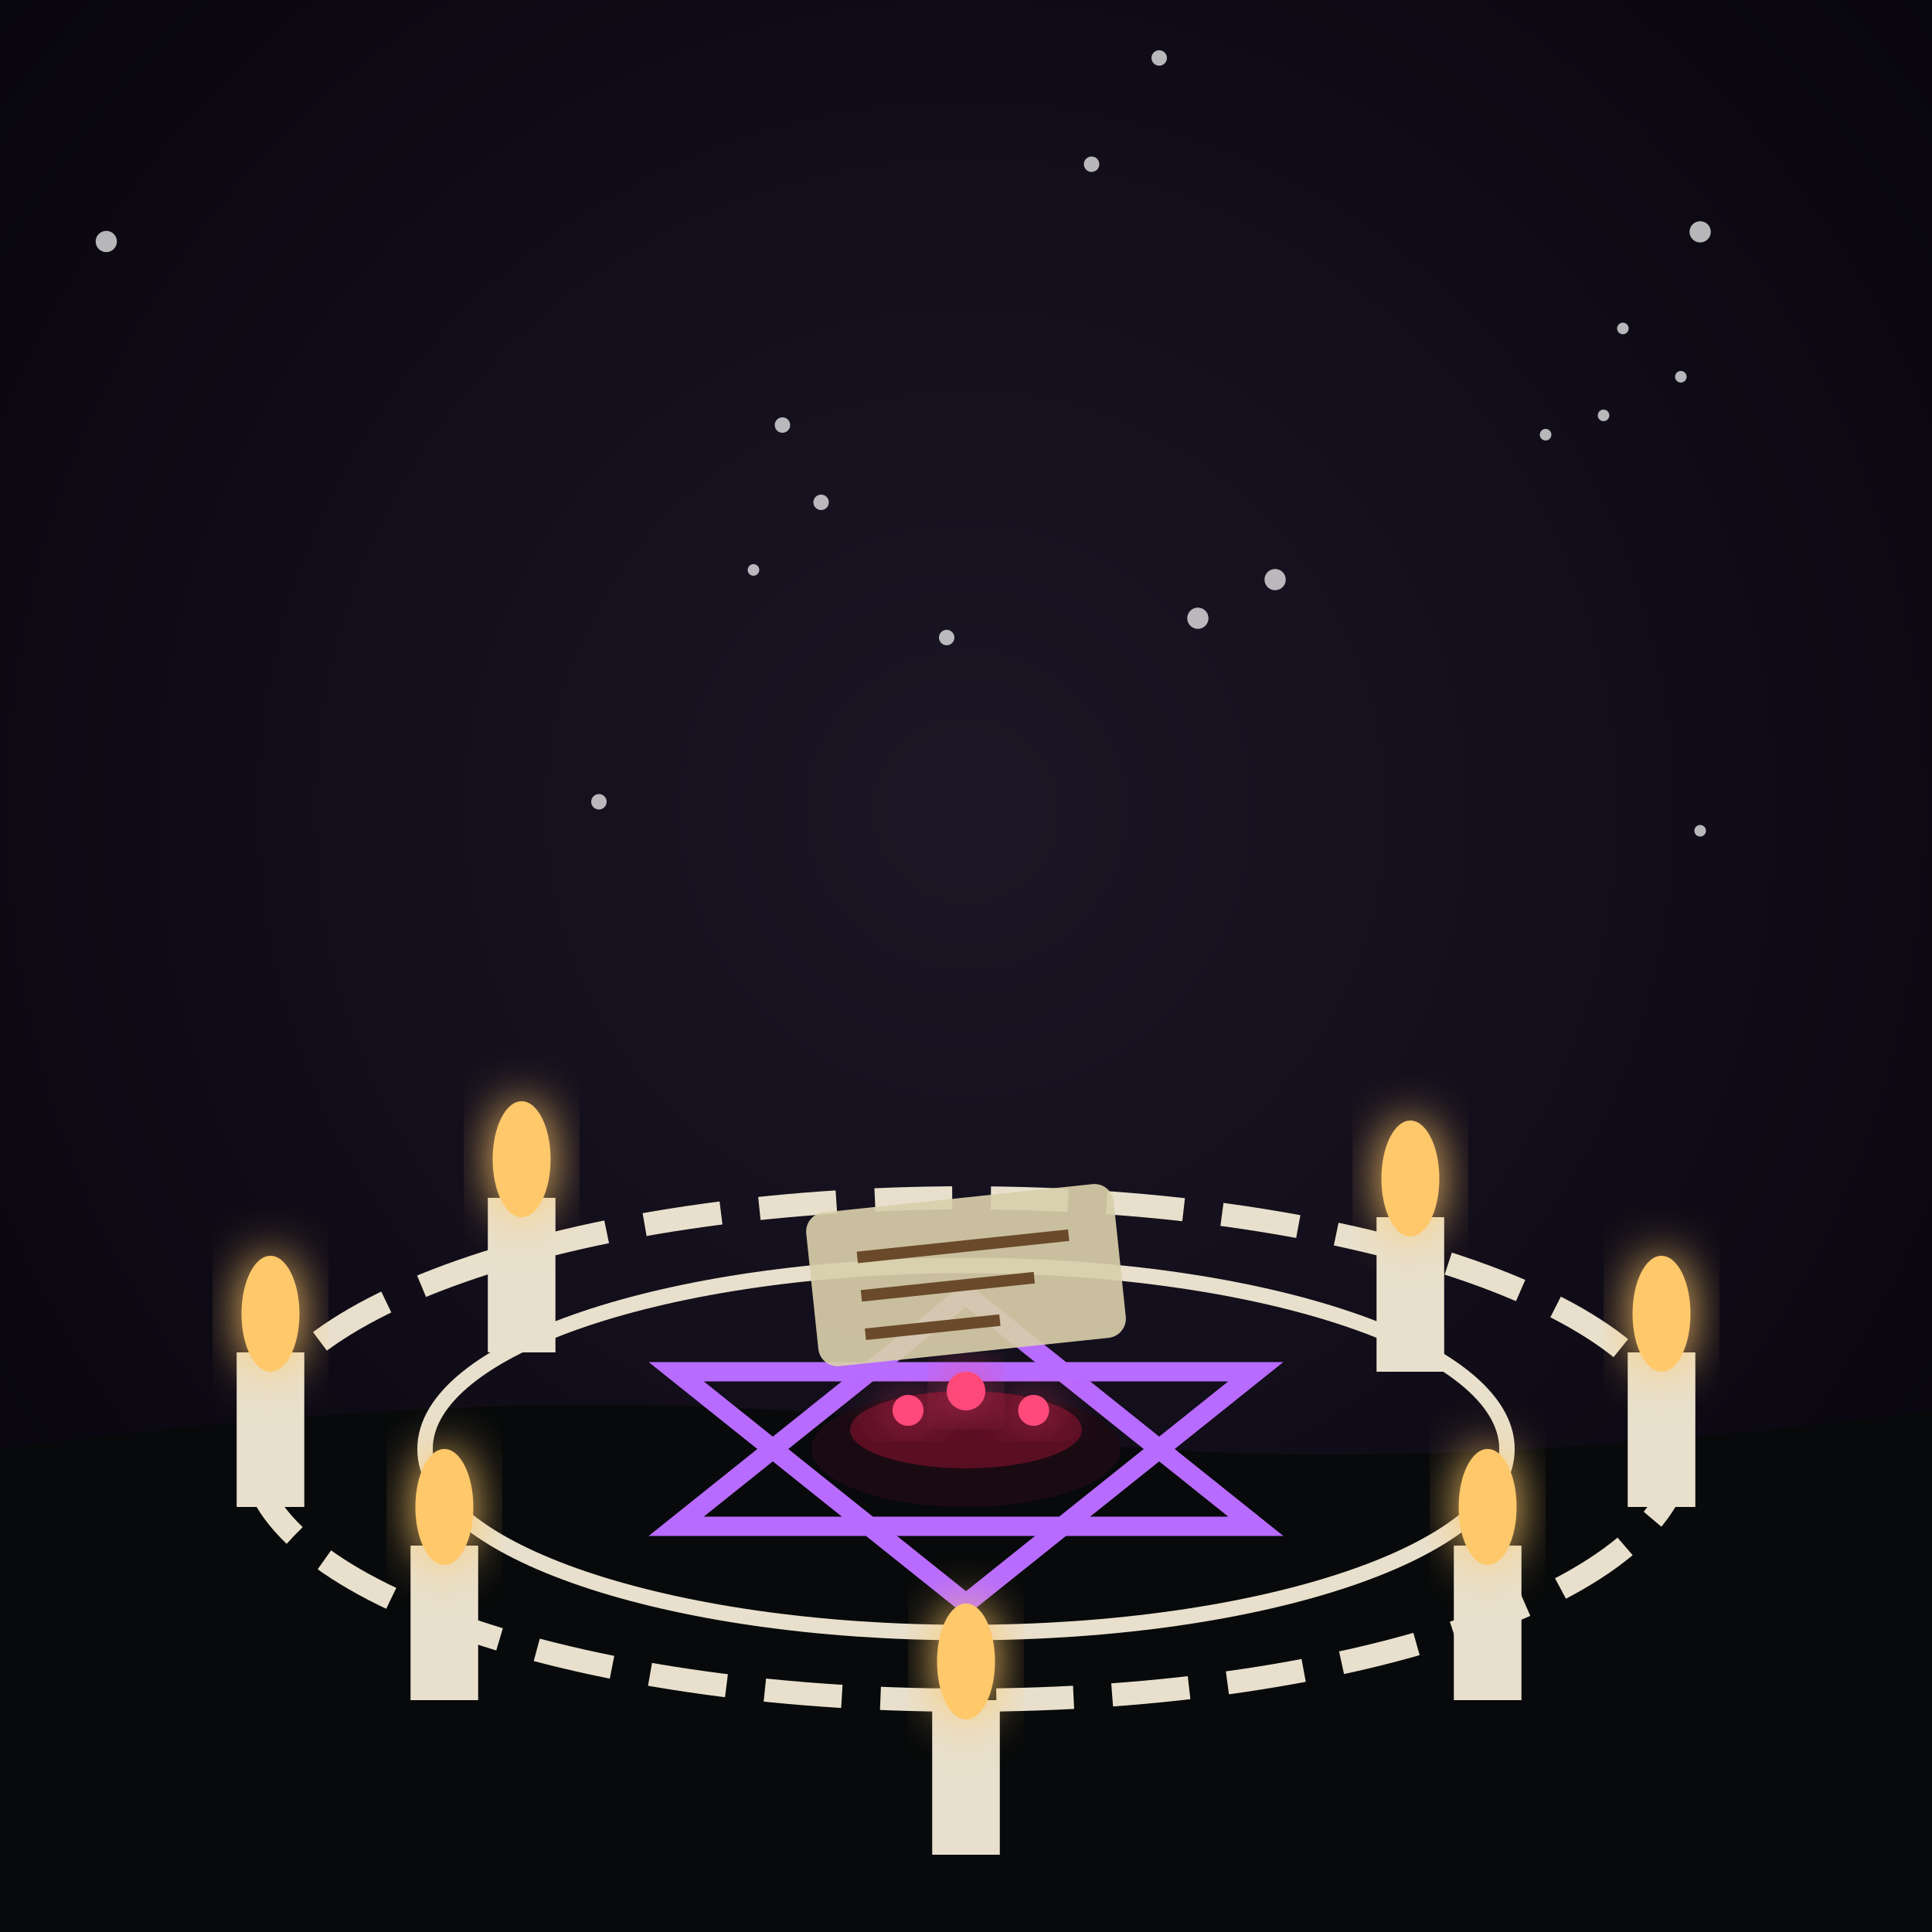
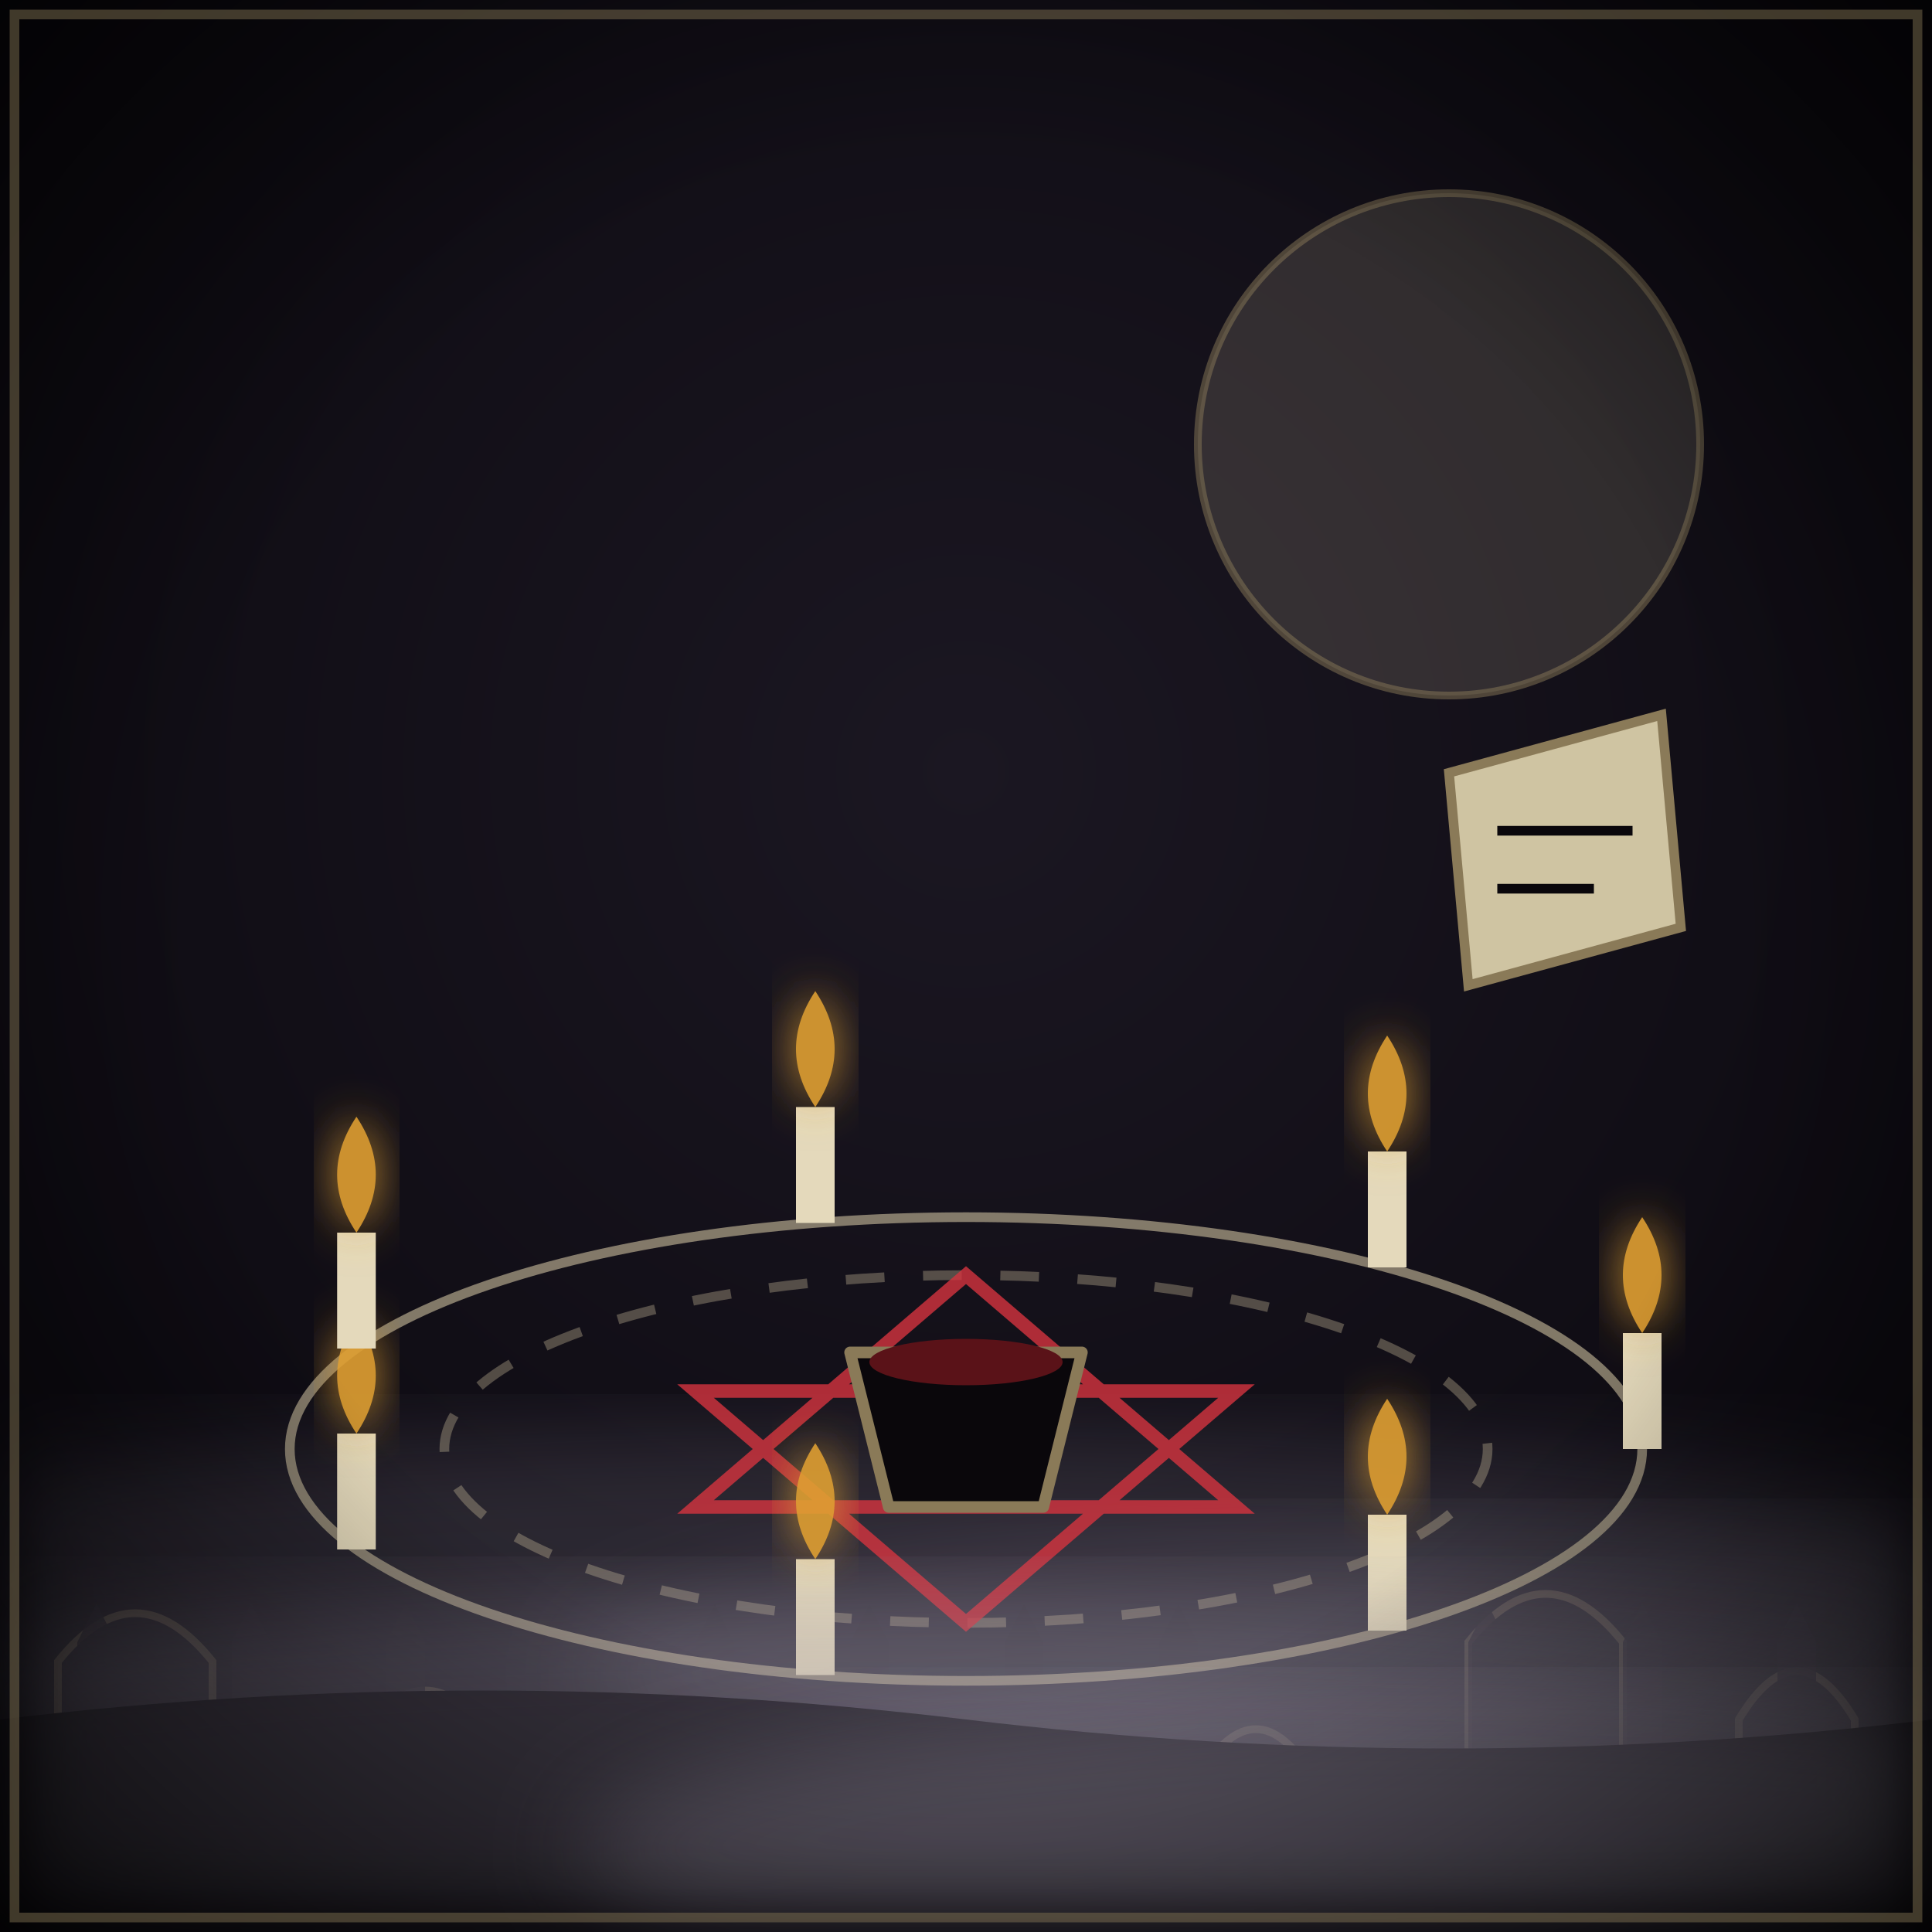
<svg xmlns="http://www.w3.org/2000/svg" viewBox="0 0 200 200">
+   <style>
+ .br{animation:br 5.5s ease-in-out infinite;transform-box:fill-box;transform-origin:50% 100%}
+ .bob{animation:bob 6s ease-in-out infinite;transform-box:fill-box;transform-origin:center}
+ .eye{animation:eye 4.2s ease-in-out infinite}
+ .eye2{animation:eye 3.1s ease-in-out -1.2s infinite}
+ .fl{animation:fl 2.6s ease-in-out infinite;transform-box:fill-box;transform-origin:50% 100%}
+ .dr{animation:dr 16s ease-in-out infinite alternate}
+ .dr2{animation:dr 22s ease-in-out -6s infinite alternate-reverse}
+ .sp{animation:sp 7s linear infinite}
+ .sp2{animation:sp 9s linear -3s infinite}
+ .sw{animation:sw 7s ease-in-out infinite;transform-box:fill-box;transform-origin:50% 100%}
+ .pl{animation:pl 3.4s ease-in-out infinite}
+ @keyframes br{50%{transform:translateY(-2px) scaleY(1.014)}}
+ @keyframes bob{50%{transform:translateY(-3px)}}
+ @keyframes eye{0%,100%{opacity:.5}50%{opacity:1}}
+ @keyframes fl{0%,100%{transform:scaleY(1) skewX(0)}30%{transform:scaleY(1.12) skewX(2deg)}60%{transform:scaleY(.94) skewX(-2deg)}}
+ @keyframes dr{to{transform:translateX(26px)}}
+ @keyframes sp{0%{transform:translateY(0);opacity:0}15%{opacity:.7}100%{transform:translateY(-60px);opacity:0}}
+ @keyframes sw{50%{transform:rotate(1.6deg)}}
+ @keyframes pl{50%{opacity:.35}}
+ @media(prefers-reduced-motion:reduce){*{animation:none!important}}
+ </style>
  <defs>
-     <radialGradient id="bg" cx="50%" cy="42%" r="75%">
-       <stop offset="0" stop-color="#1c1626" />
-       <stop offset="1" stop-color="#05030a" />
+     <radialGradient id="bg" cx="50%" cy="40%" r="80%">
+       <stop offset="0" stop-color="#1b1722" />
+       <stop offset="1" stop-color="#07050a" />
    </radialGradient>
-     <filter id="glow" x="-50%" y="-50%" width="200%" height="200%">
-       <feGaussianBlur stdDeviation="2.5" result="b" />
+     <linearGradient id="mi" x1="0" y1="0" x2="0" y2="1">
+       <stop offset="0" stop-color="#9a92a6" stop-opacity="0" />
+       <stop offset="1" stop-color="#9a92a6" stop-opacity=".42" />
+     </linearGradient>
+     <radialGradient id="vg" cx="50%" cy="48%" r="72%">
+       <stop offset=".55" stop-color="#000" stop-opacity="0" />
+       <stop offset="1" stop-color="#000" stop-opacity=".78" />
+     </radialGradient>
+     <pattern id="ht" width="4" height="4" patternUnits="userSpaceOnUse" patternTransform="rotate(38)">
+       <line x1="0" y1="0" x2="0" y2="4" stroke="#000" stroke-opacity=".38" stroke-width="1" />
+     </pattern>
+     <pattern id="hd" width="4" height="4" patternUnits="userSpaceOnUse" patternTransform="rotate(-38)">
+       <line x1="0" y1="0" x2="0" y2="4" stroke="#8a7a58" stroke-opacity=".28" stroke-width=".9" />
+     </pattern>
+     <filter id="gl" x="-60%" y="-60%" width="220%" height="220%">
+       <feGaussianBlur stdDeviation="2.4" result="b" />
      <feMerge>
        <feMergeNode in="b" />
        <feMergeNode in="SourceGraphic" />
      </feMerge>
    </filter>
-     <filter id="soft">
+     <filter id="bl">
      <feGaussianBlur stdDeviation="5" />
    </filter>
  </defs>
-   <style>
- .bob{animation:bob 4s ease-in-out infinite;transform-box:fill-box;transform-origin:center}
- .float{animation:float 5s ease-in-out infinite;transform-box:fill-box;transform-origin:center}
- .blink{animation:blink 5s infinite;transform-box:fill-box;transform-origin:center}
- .fl{animation:fl 3s ease-in-out infinite}.fl2{animation:fl 4.4s ease-in-out -1.5s infinite}
- .sway{animation:sway 5s ease-in-out infinite;transform-box:fill-box;transform-origin:50% 100%}
- .pulse{animation:pulse 2.4s ease-in-out infinite;transform-box:fill-box;transform-origin:center}
- .rise{animation:rise 4s linear infinite}.rise2{animation:rise 5.5s linear -2s infinite}
- .spin{animation:spin 14s linear infinite;transform-box:fill-box;transform-origin:center}
- .spinr{animation:spin 20s linear infinite reverse;transform-box:fill-box;transform-origin:center}
- .drift{animation:drift 9s ease-in-out infinite}
- .wave{animation:wave 1.6s ease-out infinite;transform-box:fill-box;transform-origin:center}.wave2{animation:wave 1.6s ease-out -.8s infinite;transform-box:fill-box;transform-origin:center}
- .flick{animation:flick 1.3s ease-in-out infinite;transform-box:fill-box;transform-origin:50% 100%}
- .flick2{animation:flick 1.7s ease-in-out -.6s infinite;transform-box:fill-box;transform-origin:50% 100%}
- .dig{animation:dig 3.2s ease-in-out infinite;transform-box:fill-box;transform-origin:50% 100%}
- @keyframes bob{50%{transform:translateY(-3px)}}
- @keyframes float{50%{transform:translateY(-8px)}}
- @keyframes blink{0%,92%,100%{transform:scaleY(1)}95%{transform:scaleY(.1)}}
- @keyframes fl{50%{opacity:.3}}
- @keyframes sway{50%{transform:rotate(2.5deg)}}
- @keyframes pulse{50%{transform:scale(1.15);opacity:.7}}
- @keyframes rise{0%{transform:translateY(0);opacity:0}20%{opacity:.9}100%{transform:translateY(-70px);opacity:0}}
- @keyframes spin{to{transform:rotate(360deg)}}
- @keyframes drift{0%,100%{transform:translateX(-10px)}50%{transform:translateX(12px)}}
- @keyframes wave{0%{transform:scale(.4);opacity:.9}100%{transform:scale(2.2);opacity:0}}
- @keyframes flick{0%,100%{transform:scale(1,1)}50%{transform:scale(.88,1.15)}}
- @keyframes dig{0%,100%{transform:rotate(-8deg)}50%{transform:rotate(10deg)}}
- @media(prefers-reduced-motion:reduce){*{animation:none!important}}
- </style>
  <rect width="200" height="200" fill="url(#bg)" />
-   <circle cx="98" cy="66" r="0.8" fill="#fff" class="fl2" opacity=".7" />
-   <circle cx="78" cy="59" r="0.6" fill="#fff" class="fl" opacity=".7" />
-   <circle cx="120" cy="6" r="0.8" fill="#fff" class="fl2" opacity=".7" />
-   <circle cx="174" cy="39" r="0.6" fill="#fff" class="fl" opacity=".7" />
-   <circle cx="168" cy="34" r="0.6" fill="#fff" class="fl2" opacity=".7" />
-   <circle cx="81" cy="44" r="0.8" fill="#fff" class="fl" opacity=".7" />
-   <circle cx="176" cy="24" r="1.1" fill="#fff" class="fl2" opacity=".7" />
-   <circle cx="160" cy="45" r="0.6" fill="#fff" class="fl" opacity=".7" />
-   <circle cx="62" cy="83" r="0.8" fill="#fff" class="fl2" opacity=".7" />
-   <circle cx="11" cy="25" r="1.1" fill="#fff" class="fl" opacity=".7" />
-   <circle cx="176" cy="86" r="0.6" fill="#fff" class="fl2" opacity=".7" />
-   <circle cx="124" cy="64" r="1.1" fill="#fff" class="fl" opacity=".7" />
-   <circle cx="166" cy="43" r="0.6" fill="#fff" class="fl2" opacity=".7" />
-   <circle cx="85" cy="52" r="0.8" fill="#fff" class="fl" opacity=".7" />
-   <circle cx="113" cy="17" r="0.8" fill="#fff" class="fl2" opacity=".7" />
-   <circle cx="132" cy="60" r="1.1" fill="#fff" class="fl" opacity=".7" />
-   <ellipse cx="100" cy="164" rx="78" ry="10" fill="#000" opacity=".6" />
-   <path d="M0 150 Q60 142 100 148 T200 146 V200 H0Z" fill="#07090a" />
-   <g class="spin" style="transform-origin:100px 150px">
-     <ellipse cx="100" cy="150" rx="74" ry="26" fill="none" stroke="#e8e0cc" stroke-width="2.4" stroke-dasharray="8 4" />
+   <circle cx="150" cy="46" r="26" fill="#d8cfae" opacity="0.16" />
+   <circle cx="150" cy="46" r="26" fill="none" stroke="#8a7a58" stroke-opacity=".5" stroke-width=".8" />
+   <path d="M6.0 200 V172 Q14 162 22.0 172 V200 Z" fill="#0f0c13" stroke="#8a7a58" stroke-opacity=".35" stroke-width=".8" />
+   <path d="M37.0 200 V180 Q44 170 51.0 180 V200 Z" fill="#0f0c13" stroke="#8a7a58" stroke-opacity=".35" stroke-width=".8" />
+   <path d="M152.0 200 V170 Q160 160 168.0 170 V200 Z" fill="#0f0c13" stroke="#8a7a58" stroke-opacity=".35" stroke-width=".8" />
+   <path d="M180.0 200 V178 Q186 168 192.0 178 V200 Z" fill="#0f0c13" stroke="#8a7a58" stroke-opacity=".35" stroke-width=".8" />
+   <path d="M124.0 200 V184 Q130 174 136.0 184 V200 Z" fill="#0f0c13" stroke="#8a7a58" stroke-opacity=".35" stroke-width=".8" />
+   <path d="M0 192 H200" stroke="#0f0c13" stroke-width="2" />
+   <path d="M8 192 V170 l2 -4 l2 4 V192" fill="#0f0c13" stroke="none" opacity=".85" />
+   <path d="M24 192 V170 l2 -4 l2 4 V192" fill="#0f0c13" stroke="none" opacity=".85" />
+   <path d="M40 192 V170 l2 -4 l2 4 V192" fill="#0f0c13" stroke="none" opacity=".85" />
+   <path d="M56 192 V170 l2 -4 l2 4 V192" fill="#0f0c13" stroke="none" opacity=".85" />
+   <path d="M72 192 V170 l2 -4 l2 4 V192" fill="#0f0c13" stroke="none" opacity=".85" />
+   <path d="M88 192 V170 l2 -4 l2 4 V192" fill="#0f0c13" stroke="none" opacity=".85" />
+   <path d="M104 192 V170 l2 -4 l2 4 V192" fill="#0f0c13" stroke="none" opacity=".85" />
+   <path d="M120 192 V170 l2 -4 l2 4 V192" fill="#0f0c13" stroke="none" opacity=".85" />
+   <path d="M136 192 V170 l2 -4 l2 4 V192" fill="#0f0c13" stroke="none" opacity=".85" />
+   <path d="M152 192 V170 l2 -4 l2 4 V192" fill="#0f0c13" stroke="none" opacity=".85" />
+   <path d="M168 192 V170 l2 -4 l2 4 V192" fill="#0f0c13" stroke="none" opacity=".85" />
+   <path d="M184 192 V170 l2 -4 l2 4 V192" fill="#0f0c13" stroke="none" opacity=".85" />
+   <g class="dr2">
+     <ellipse cx="90" cy="166" rx="130" ry="18.0" fill="#9a92a6" opacity="0.193" filter="url(#bl)" />
+     <ellipse cx="150" cy="173.2" rx="90" ry="15.0" fill="#b0a8bb" opacity="0.165" filter="url(#bl)" />
  </g>
-   <ellipse cx="100" cy="150" rx="56" ry="19" fill="none" stroke="#e8e0cc" stroke-width="1.6" />
-   <path d="M100 134 L130 158 L70 158Z" fill="none" stroke="#b86bff" stroke-width="2" class="pulse" />
-   <path d="M100 166 L70 142 L130 142Z" fill="none" stroke="#b86bff" stroke-width="2" class="pulse" />
-   <ellipse cx="100" cy="150" rx="16" ry="6" fill="#1a0a12" />
-   <ellipse cx="100" cy="148" rx="12" ry="4" fill="#5a0e22" />
-   <g class="rise" fill="#ff4a7a" filter="url(#glow)">
-     <circle cx="100" cy="144" r="2" />
+   <path d="M0 178 Q50 172 100 178 T200 178 V200 H0 Z" fill="#07050a" />
+   <ellipse cx="100" cy="150" rx="70" ry="24" fill="none" stroke="#cdbf9f" stroke-opacity=".6" />
+   <ellipse cx="100" cy="150" rx="54" ry="18" fill="none" stroke="#cdbf9f" stroke-opacity=".35" stroke-dasharray="4 4" />
+   <path d="M100 132 L128 156 L72 156 Z M100 168 L72 144 L128 144 Z" fill="none" stroke="#d4343f" stroke-opacity=".8" stroke-width="1.4" />
+   <g class="fl" style="animation-delay:0.0s">
+     <rect x="168.0" y="138.0" width="4" height="12" fill="#e4d9bb" />
+     <path d="M170.0 138.0 q-4 -6 0 -12 q4 6 0 12z" fill="#e0a030" opacity=".9" filter="url(#gl)" />
  </g>
-   <g class="rise2" fill="#ff4a7a" filter="url(#glow)">
-     <circle cx="94" cy="146" r="1.6" />
-     <circle cx="107" cy="146" r="1.6" />
+   <g class="fl" style="animation-delay:0.37s">
+     <rect x="141.6" y="156.8" width="4" height="12" fill="#e4d9bb" />
+     <path d="M143.6 156.8 q-4 -6 0 -12 q4 6 0 12z" fill="#e0a030" opacity=".9" filter="url(#gl)" />
  </g>
-   <rect x="84" y="124" width="32" height="16" rx="2" fill="#d8ceaa" transform="rotate(-6 100 132)" opacity=".92" />
-   <path d="M89 129 h22 M89 133 h18 M89 137 h14" stroke="#6a4a2a" stroke-width="1.2" transform="rotate(-6 100 132)" />
-   <g transform="translate(28 140)">
-     <rect x="-3.5" y="0" width="7" height="16" fill="#e8e0cc" />
-     <ellipse cx="0" cy="-4" rx="3" ry="6" fill="#ffc86a" class="flick2" filter="url(#glow)" />
+   <g class="fl" style="animation-delay:0.74s">
+     <rect x="82.4" y="161.4" width="4" height="12" fill="#e4d9bb" />
+     <path d="M84.4 161.4 q-4 -6 0 -12 q4 6 0 12z" fill="#e0a030" opacity=".9" filter="url(#gl)" />
  </g>
-   <g transform="translate(46 160)">
-     <rect x="-3.5" y="0" width="7" height="16" fill="#e8e0cc" />
-     <ellipse cx="0" cy="-4" rx="3" ry="6" fill="#ffc86a" class="flick" filter="url(#glow)" />
+   <g class="fl" style="animation-delay:1.11s">
+     <rect x="34.9" y="148.4" width="4" height="12" fill="#e4d9bb" />
+     <path d="M36.9 148.4 q-4 -6 0 -12 q4 6 0 12z" fill="#e0a030" opacity=".9" filter="url(#gl)" />
  </g>
-   <g transform="translate(100 176)">
-     <rect x="-3.5" y="0" width="7" height="16" fill="#e8e0cc" />
-     <ellipse cx="0" cy="-4" rx="3" ry="6" fill="#ffc86a" class="flick2" filter="url(#glow)" />
+   <g class="fl" style="animation-delay:1.48s">
+     <rect x="34.9" y="127.6" width="4" height="12" fill="#e4d9bb" />
+     <path d="M36.9 127.6 q-4 -6 0 -12 q4 6 0 12z" fill="#e0a030" opacity=".9" filter="url(#gl)" />
  </g>
-   <g transform="translate(154 160)">
-     <rect x="-3.5" y="0" width="7" height="16" fill="#e8e0cc" />
-     <ellipse cx="0" cy="-4" rx="3" ry="6" fill="#ffc86a" class="flick" filter="url(#glow)" />
+   <g class="fl" style="animation-delay:1.85s">
+     <rect x="82.4" y="114.6" width="4" height="12" fill="#e4d9bb" />
+     <path d="M84.4 114.6 q-4 -6 0 -12 q4 6 0 12z" fill="#e0a030" opacity=".9" filter="url(#gl)" />
  </g>
-   <g transform="translate(172 140)">
-     <rect x="-3.5" y="0" width="7" height="16" fill="#e8e0cc" />
-     <ellipse cx="0" cy="-4" rx="3" ry="6" fill="#ffc86a" class="flick2" filter="url(#glow)" />
+   <g class="fl" style="animation-delay:2.22s">
+     <rect x="141.6" y="119.2" width="4" height="12" fill="#e4d9bb" />
+     <path d="M143.6 119.2 q-4 -6 0 -12 q4 6 0 12z" fill="#e0a030" opacity=".9" filter="url(#gl)" />
  </g>
-   <g transform="translate(146 126)">
-     <rect x="-3.5" y="0" width="7" height="16" fill="#e8e0cc" />
-     <ellipse cx="0" cy="-4" rx="3" ry="6" fill="#ffc86a" class="flick" filter="url(#glow)" />
+   <path d="M88 140 H112 L108 156 H92 Z" fill="#0a070b" stroke="#8a7a58" stroke-width="1.2" stroke-linejoin="round" />
+   <ellipse cx="100" cy="141" rx="10" ry="2.4" fill="#5a1218" />
+   <path d="M150 80 L172 74 L174 96 L152 102 Z" fill="#cfc4a2" stroke="#8a7a58" />
+   <path d="M155 86 h14 M155 92 h10" stroke="#0a070b" />
+   <g class="dr">
+     <ellipse cx="90" cy="184" rx="130" ry="19.0" fill="#9a92a6" opacity="0.315" filter="url(#bl)" />
+     <ellipse cx="150" cy="191.6" rx="90" ry="15.833" fill="#b0a8bb" opacity="0.27" filter="url(#bl)" />
  </g>
-   <g transform="translate(54 124)">
-     <rect x="-3.5" y="0" width="7" height="16" fill="#e8e0cc" />
-     <ellipse cx="0" cy="-4" rx="3" ry="6" fill="#ffc86a" class="flick2" filter="url(#glow)" />
-   </g>
+   <rect width="200" height="200" fill="url(#vg)" />
+   <rect x="1.5" y="1.5" width="197" height="197" fill="none" stroke="#8a7a58" stroke-opacity=".45" stroke-width="1" />
</svg>
